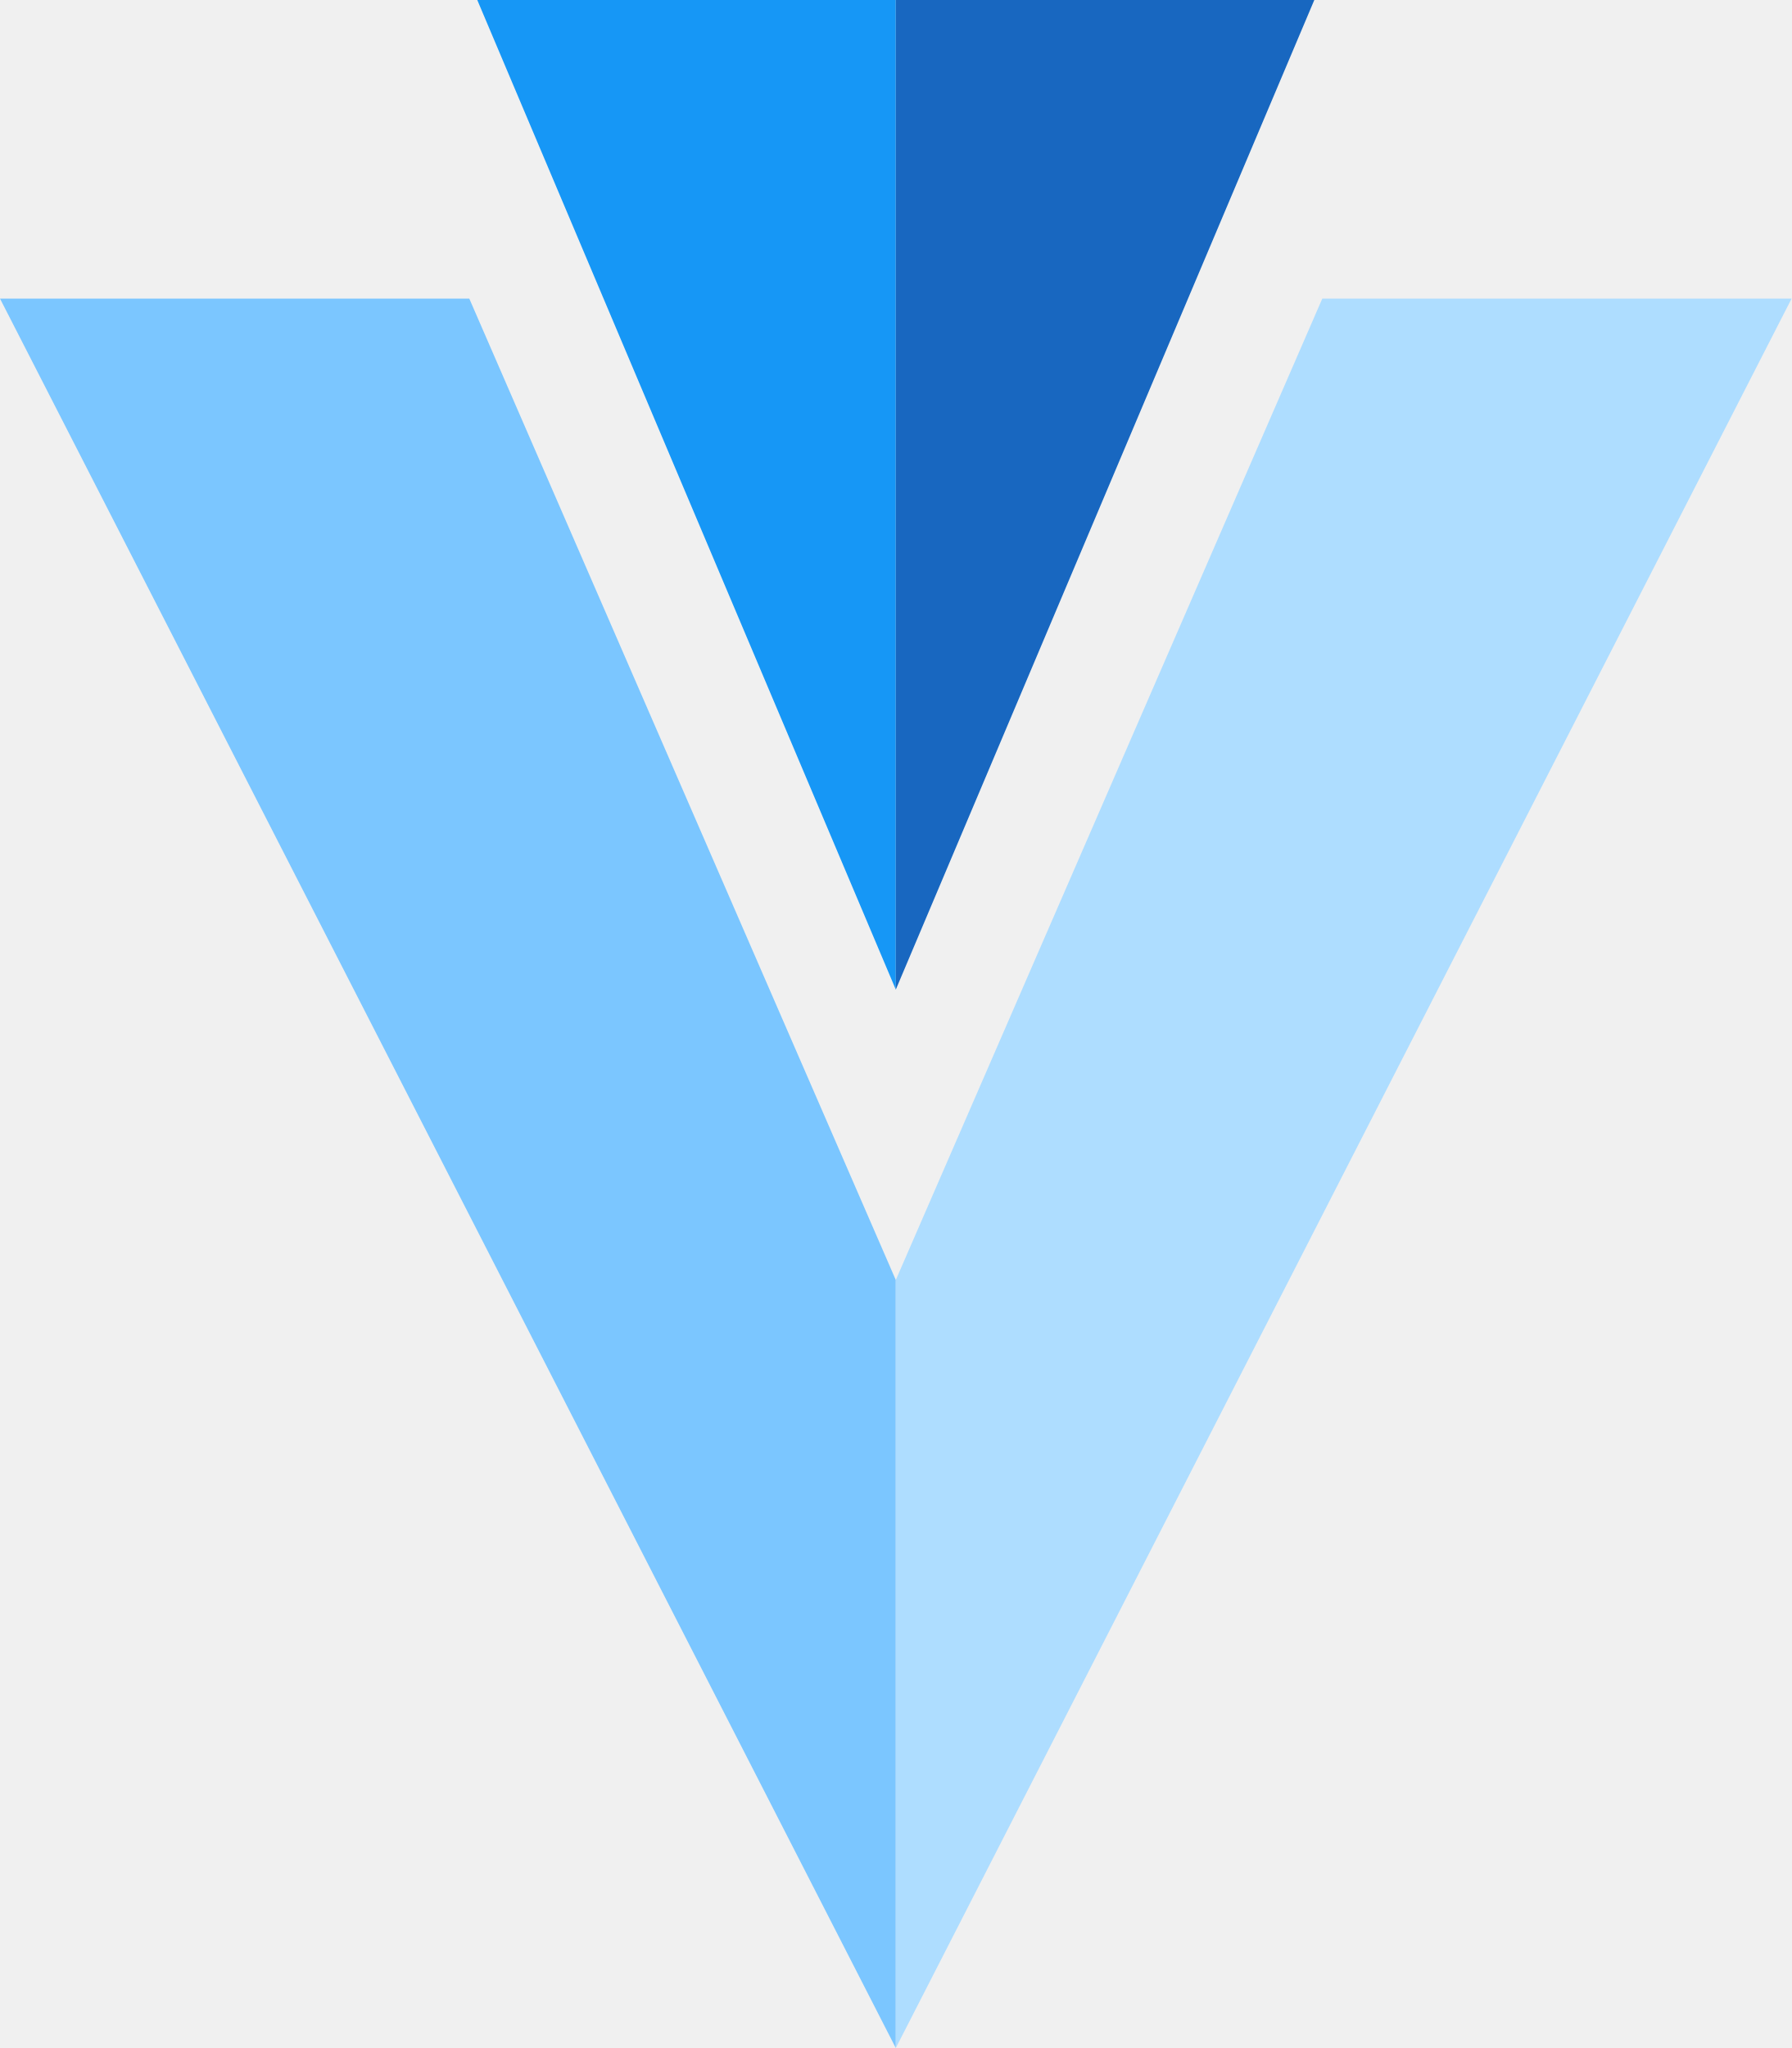
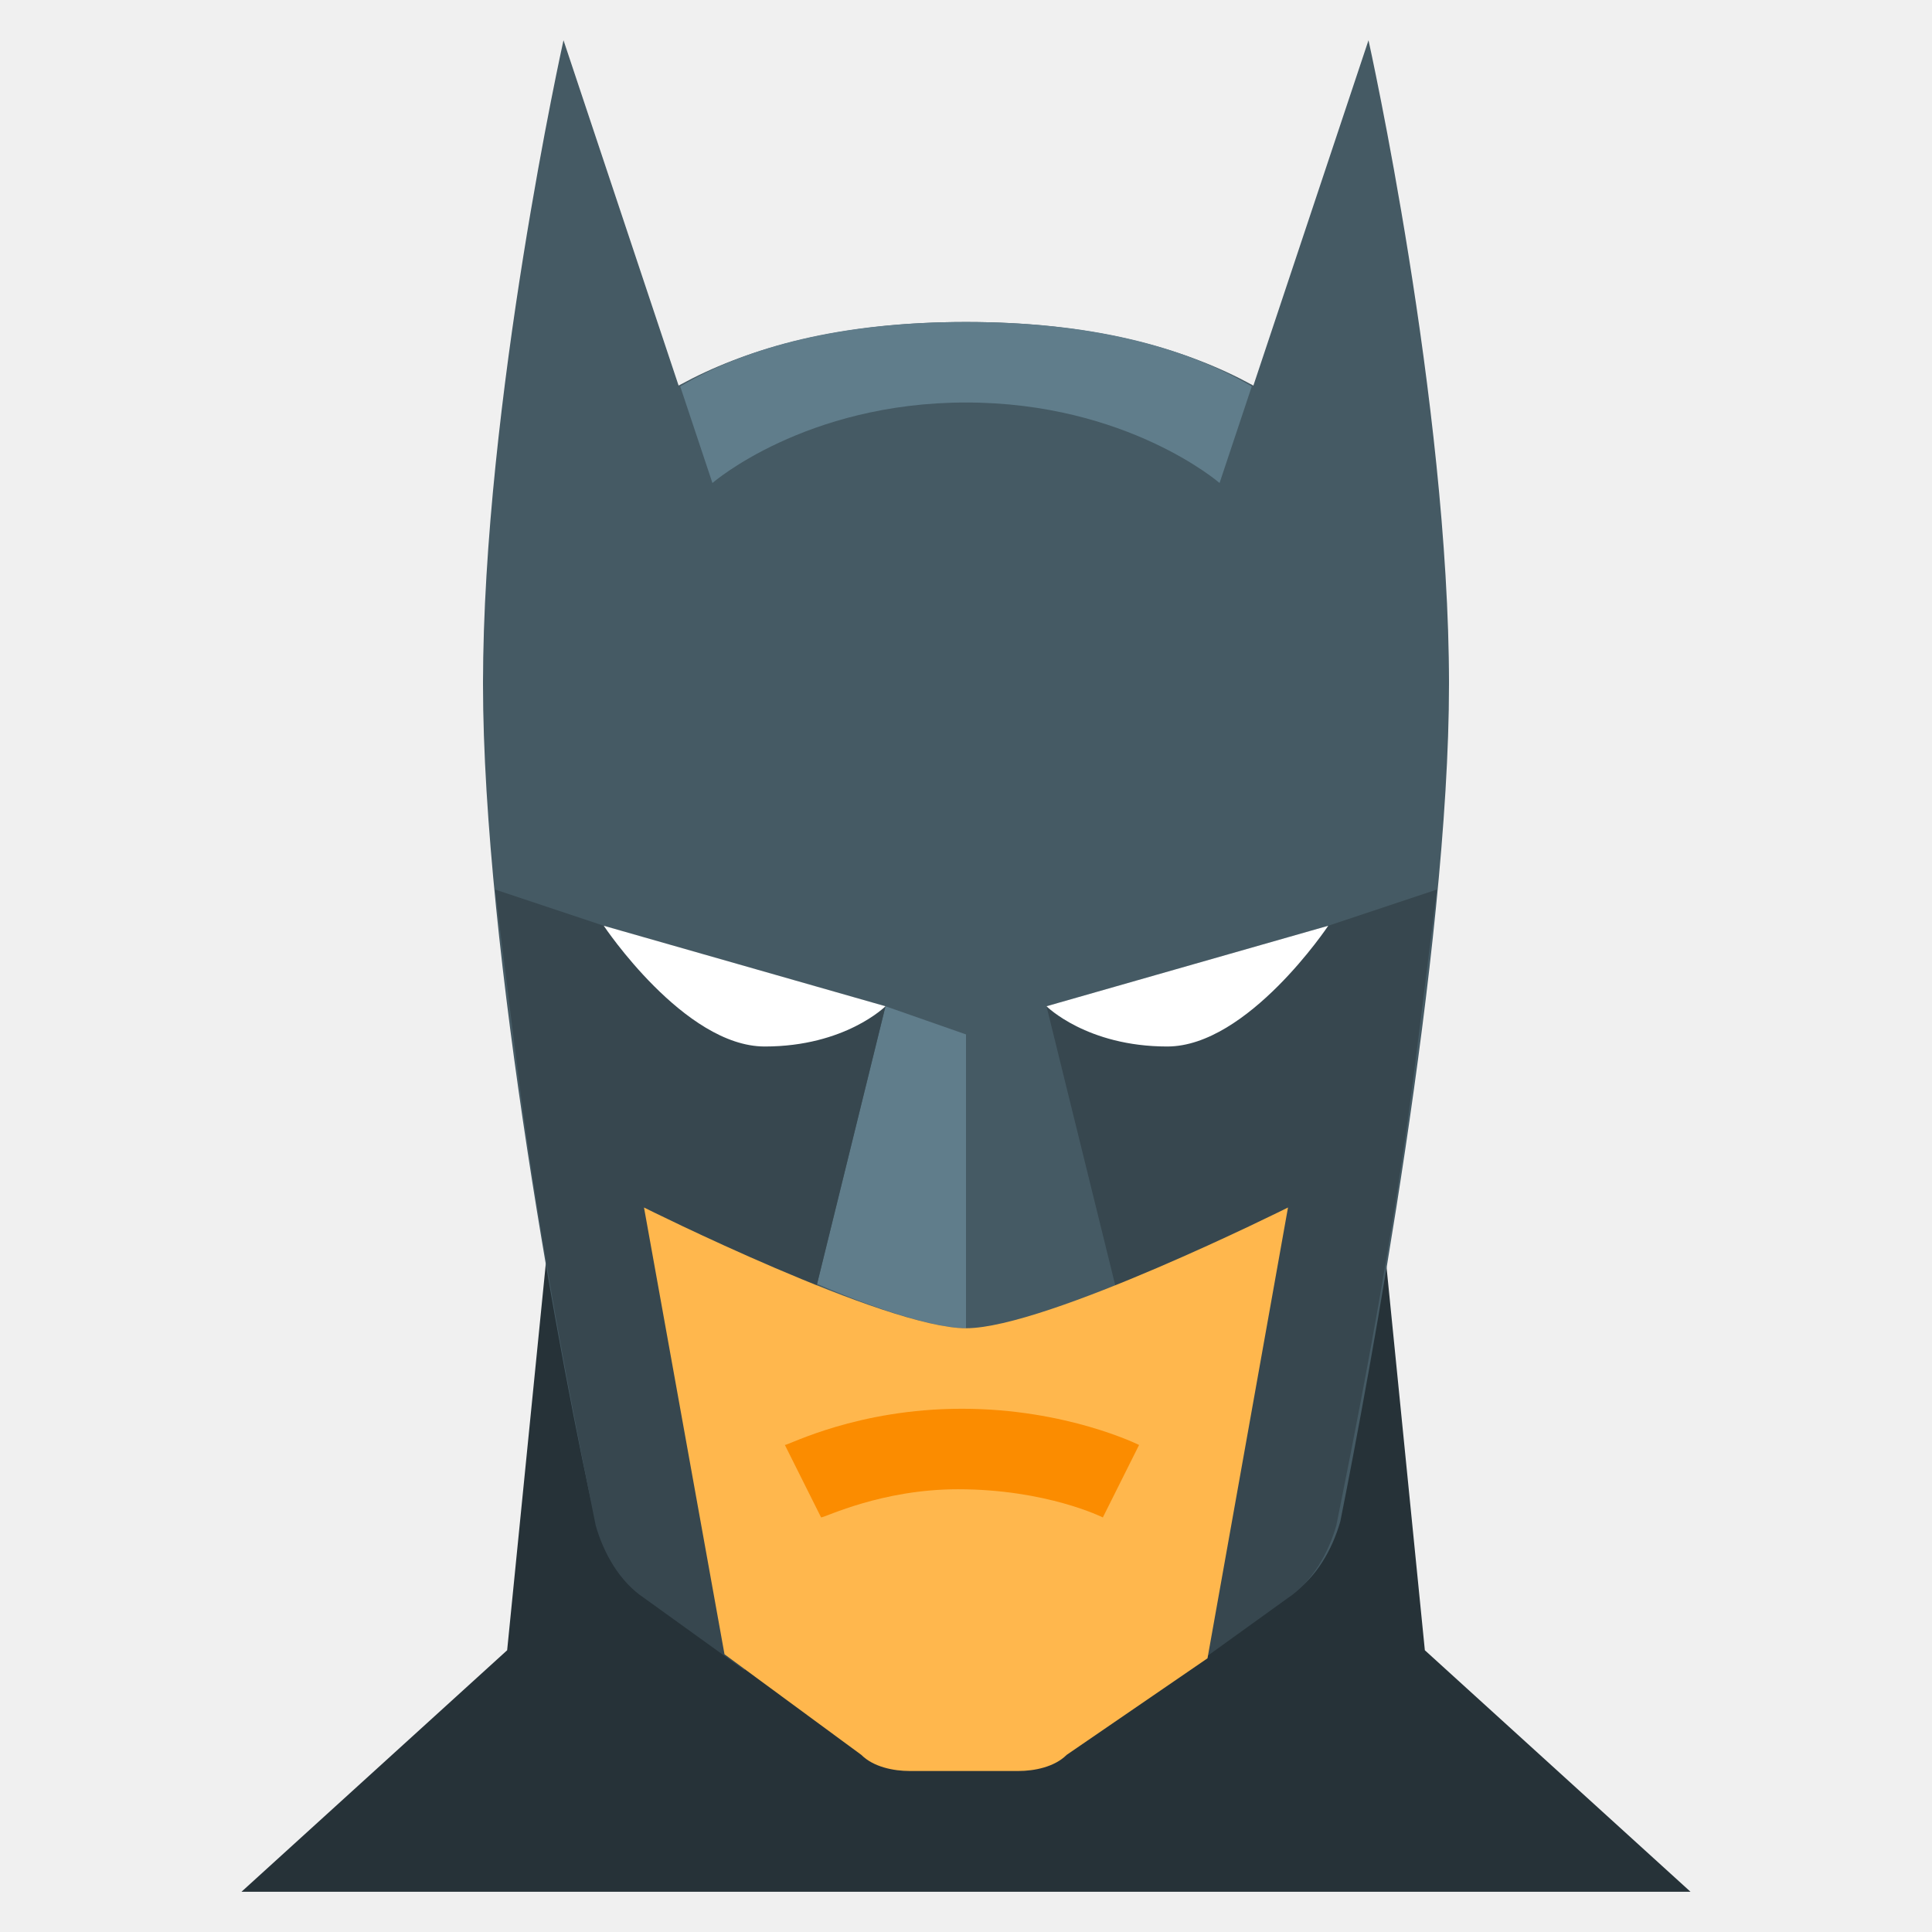
- <svg xmlns="http://www.w3.org/2000/svg" id="Layer_1" data-name="Layer 1" viewBox="0 0 87.5 100">
-   <defs>
-     <style>.cls-1{fill:#1697f6;}.cls-2{fill:#7bc6ff;}.cls-3{fill:#1867c0;}.cls-4{fill:#aeddff;}</style>
-   </defs>
-   <polyline class="cls-1" points="43.75 0 23.31 0 43.75 48.32" />
-   <polygon class="cls-2" points="43.75 62.5 43.75 100 0 14.58 22.92 14.58 43.75 62.5" />
-   <polyline class="cls-3" points="43.75 0 64.19 0 43.75 48.32" />
-   <polygon class="cls-4" points="64.58 14.58 87.5 14.58 43.75 100 43.75 62.5 64.58 14.58" />
+ <svg xmlns="http://www.w3.org/2000/svg" viewBox="0 0 48 48" width="100px" height="100px">
+   <path fill="#263238" d="M35.4 41L34 27 14 27 12.6 41 6 47 42 47z" />
+   <path fill="#455a64" d="M36,17c0,0-0.3-9-12-9s-12,9-12,9c0,6.6,2,17.3,2.8,20.8c0.2,0.7,0.6,1.4,1.2,1.8l5.5,3.9 c0.3,0.2,0.7,0.4,1.2,0.4h2.7c0.4,0,0.8-0.1,1.2-0.4l5.5-3.9c0.6-0.4,1-1.1,1.2-1.8C34,34.3,36,23.6,36,17z" />
+   <path fill="#607d8b" d="M24,33v-7.3L22,25l-1.7,6.9C21.7,32.5,23.2,33,24,33z" />
+   <path fill="#37474f" d="M33 23l-7 2 1.7 6.9 1.8 9.6 2.5-1.8c.6-.4 1-1.1 1.2-1.8.4-2 1.3-6.4 1.9-11l0 0c.1-.8.2-1.6.3-2.4 0 0 0 0 0 0 .1-.8.2-1.6.3-2.4L33 23zM15 23l7 2-1.7 6.9-1.8 9.6L16 39.7c-.6-.4-1-1.1-1.2-1.8-.4-2-1.3-6.4-1.9-11l0 0c-.1-.8-.2-1.6-.3-2.4 0 0 0 0 0 0-.1-.8-.2-1.6-.3-2.4L15 23z" />
+   <path fill="#fff" d="M26 25l7-2c0 0-2 3-4 3S26 25 26 25zM22 25l-7-2c0 0 2 3 4 3S22 25 22 25z" />
+   <path fill="#455a64" d="M12 17c0-7 2-16 2-16l3 9-4 7H12zM36 17c0-7-2-16-2-16l-3 9 4 7H36z" />
+   <path fill="#607d8b" d="M17.7,12c0,0,2.3-2,6.3-2s6.3,2,6.3,2l0.8-2.4C29.4,8.6,27.1,8,24,8s-5.4,0.6-7.1,1.6L17.7,12z" />
+   <path fill="#ffb74d" d="M16,30c0,0,6,3,8,3s8-3,8-3l-2,11.2l-3.5,2.4c-0.3,0.3-0.8,0.4-1.2,0.4h-2.7c-0.4,0-0.9-0.1-1.2-0.4 L18,41.1L16,30z" />
+   <path fill="#fb8c00" d="M20.4,37.7l-0.9-1.8c0.1,0,1.8-0.9,4.4-0.9c2.6,0,4.4,0.9,4.4,0.9l-0.9,1.8c0,0-1.4-0.7-3.6-0.7 C21.9,37,20.5,37.7,20.4,37.7z" />
</svg>
